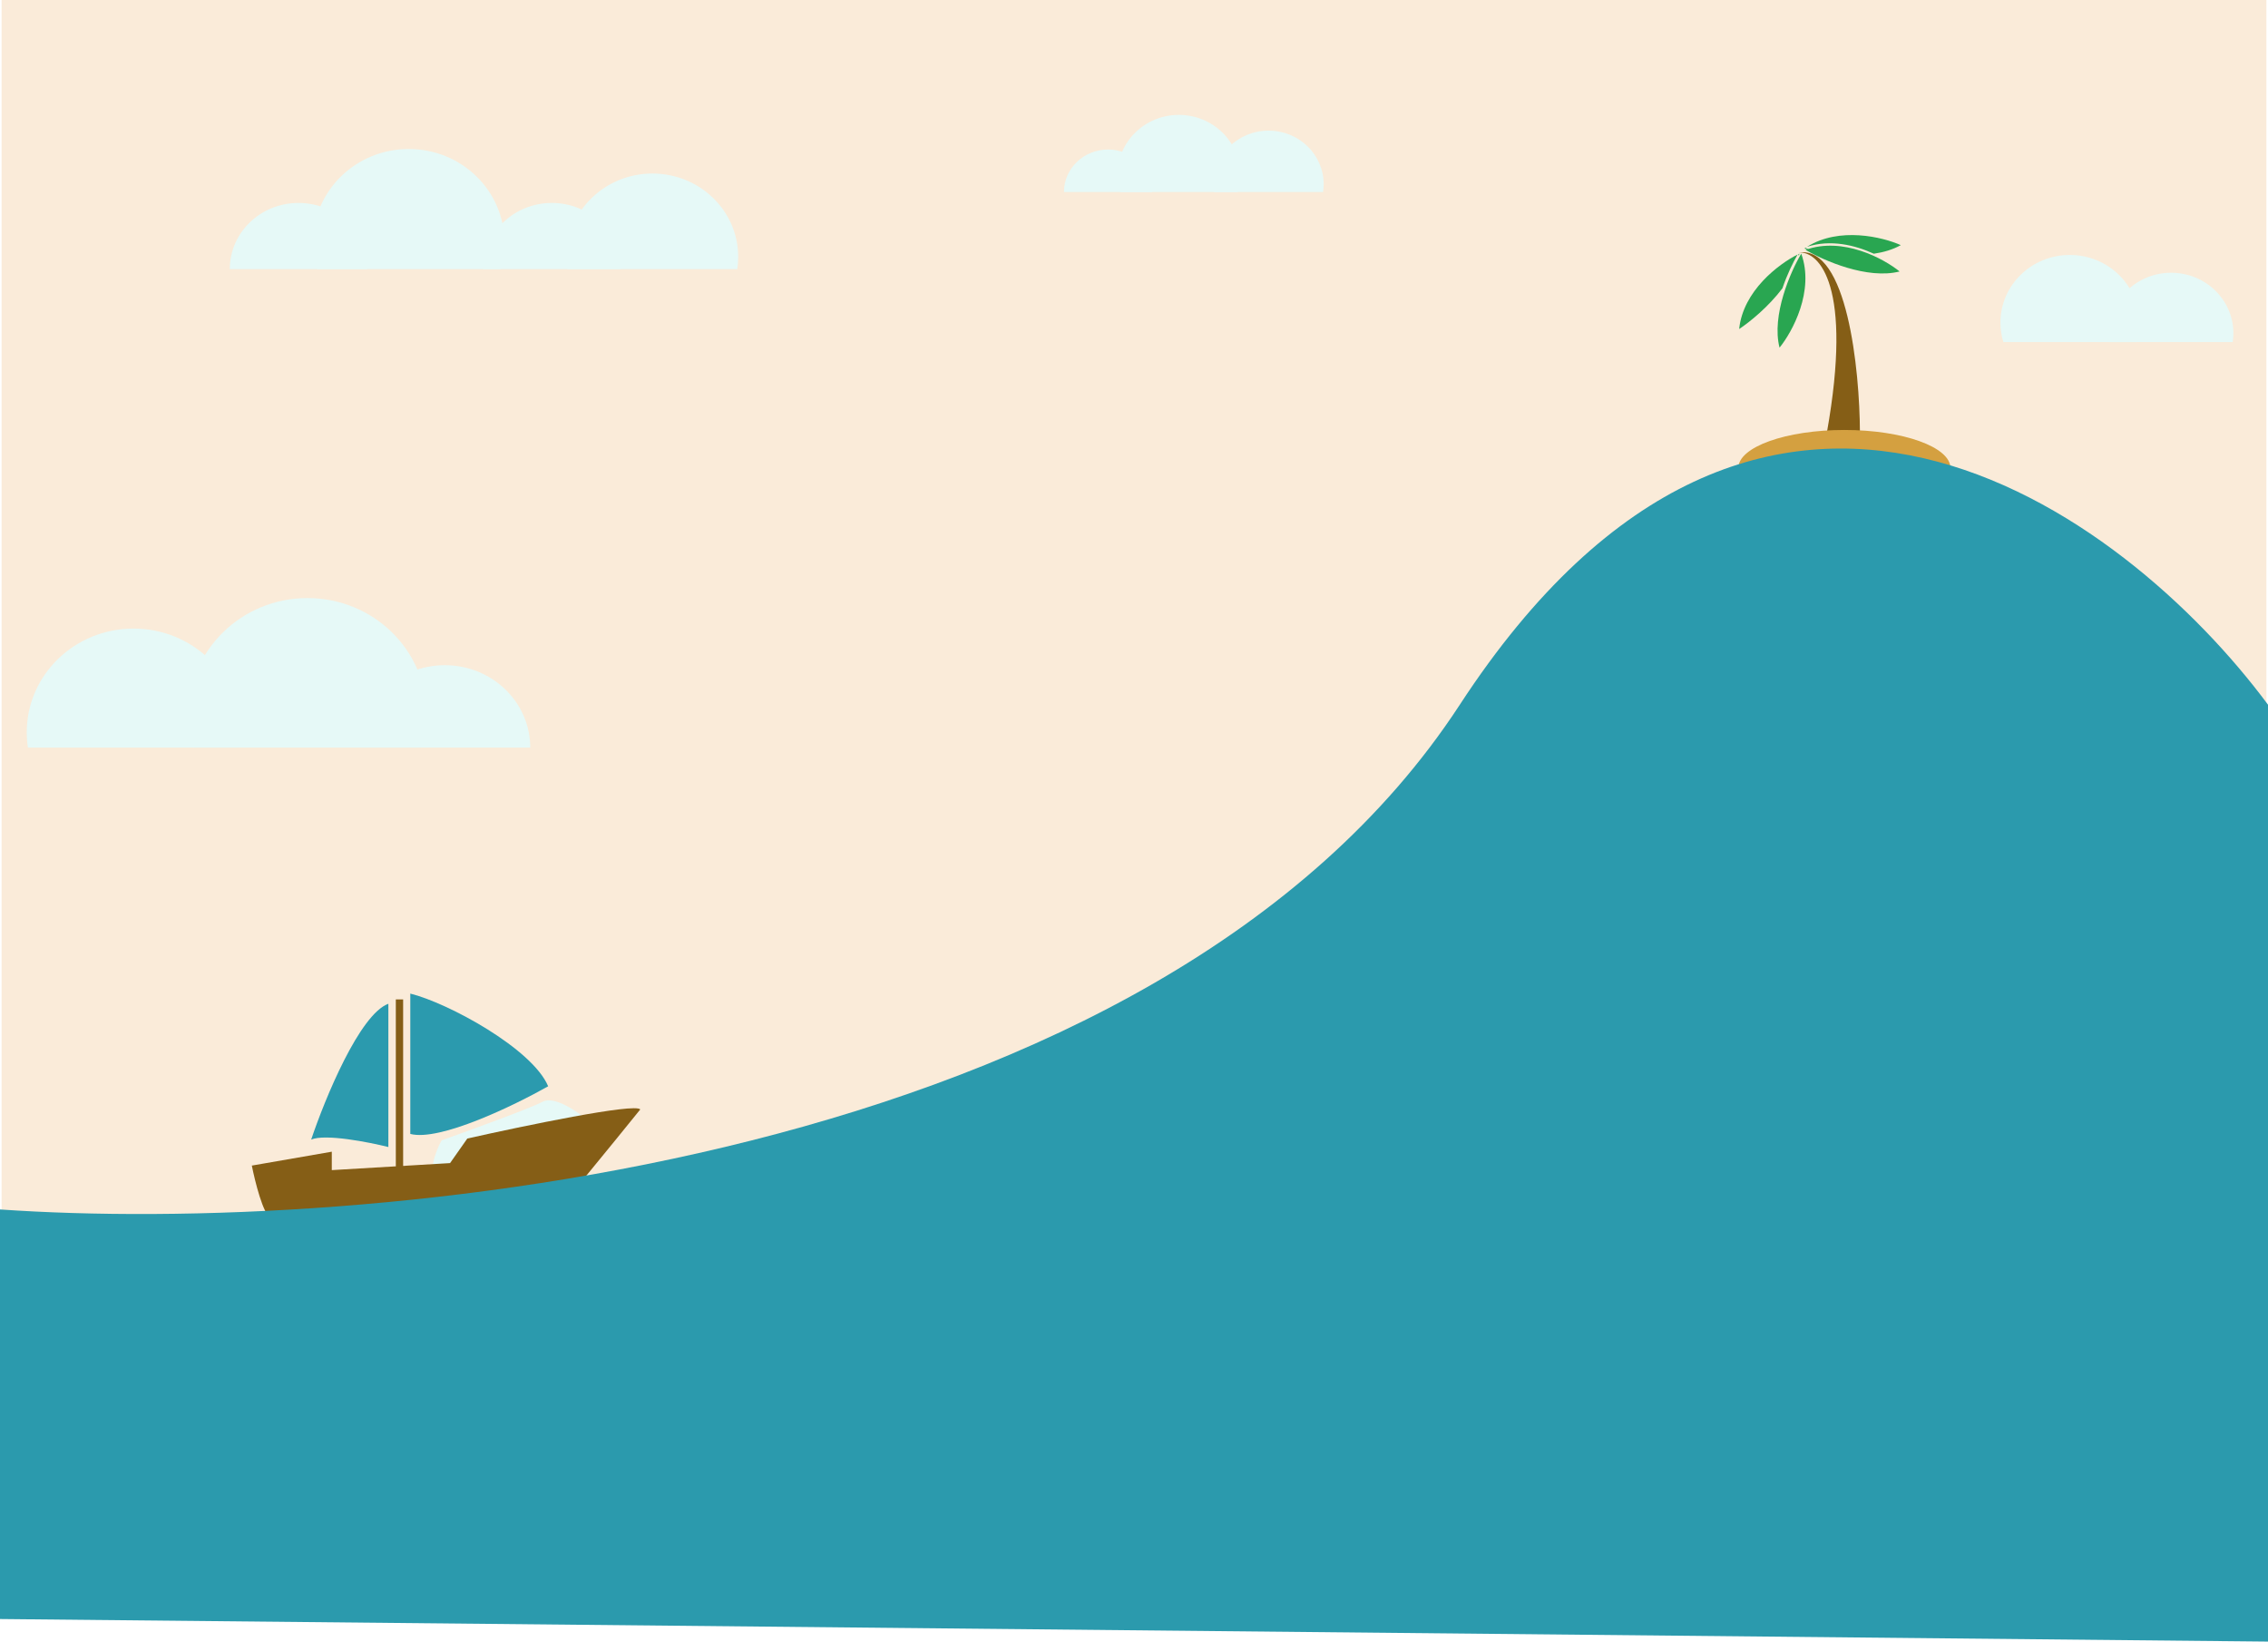
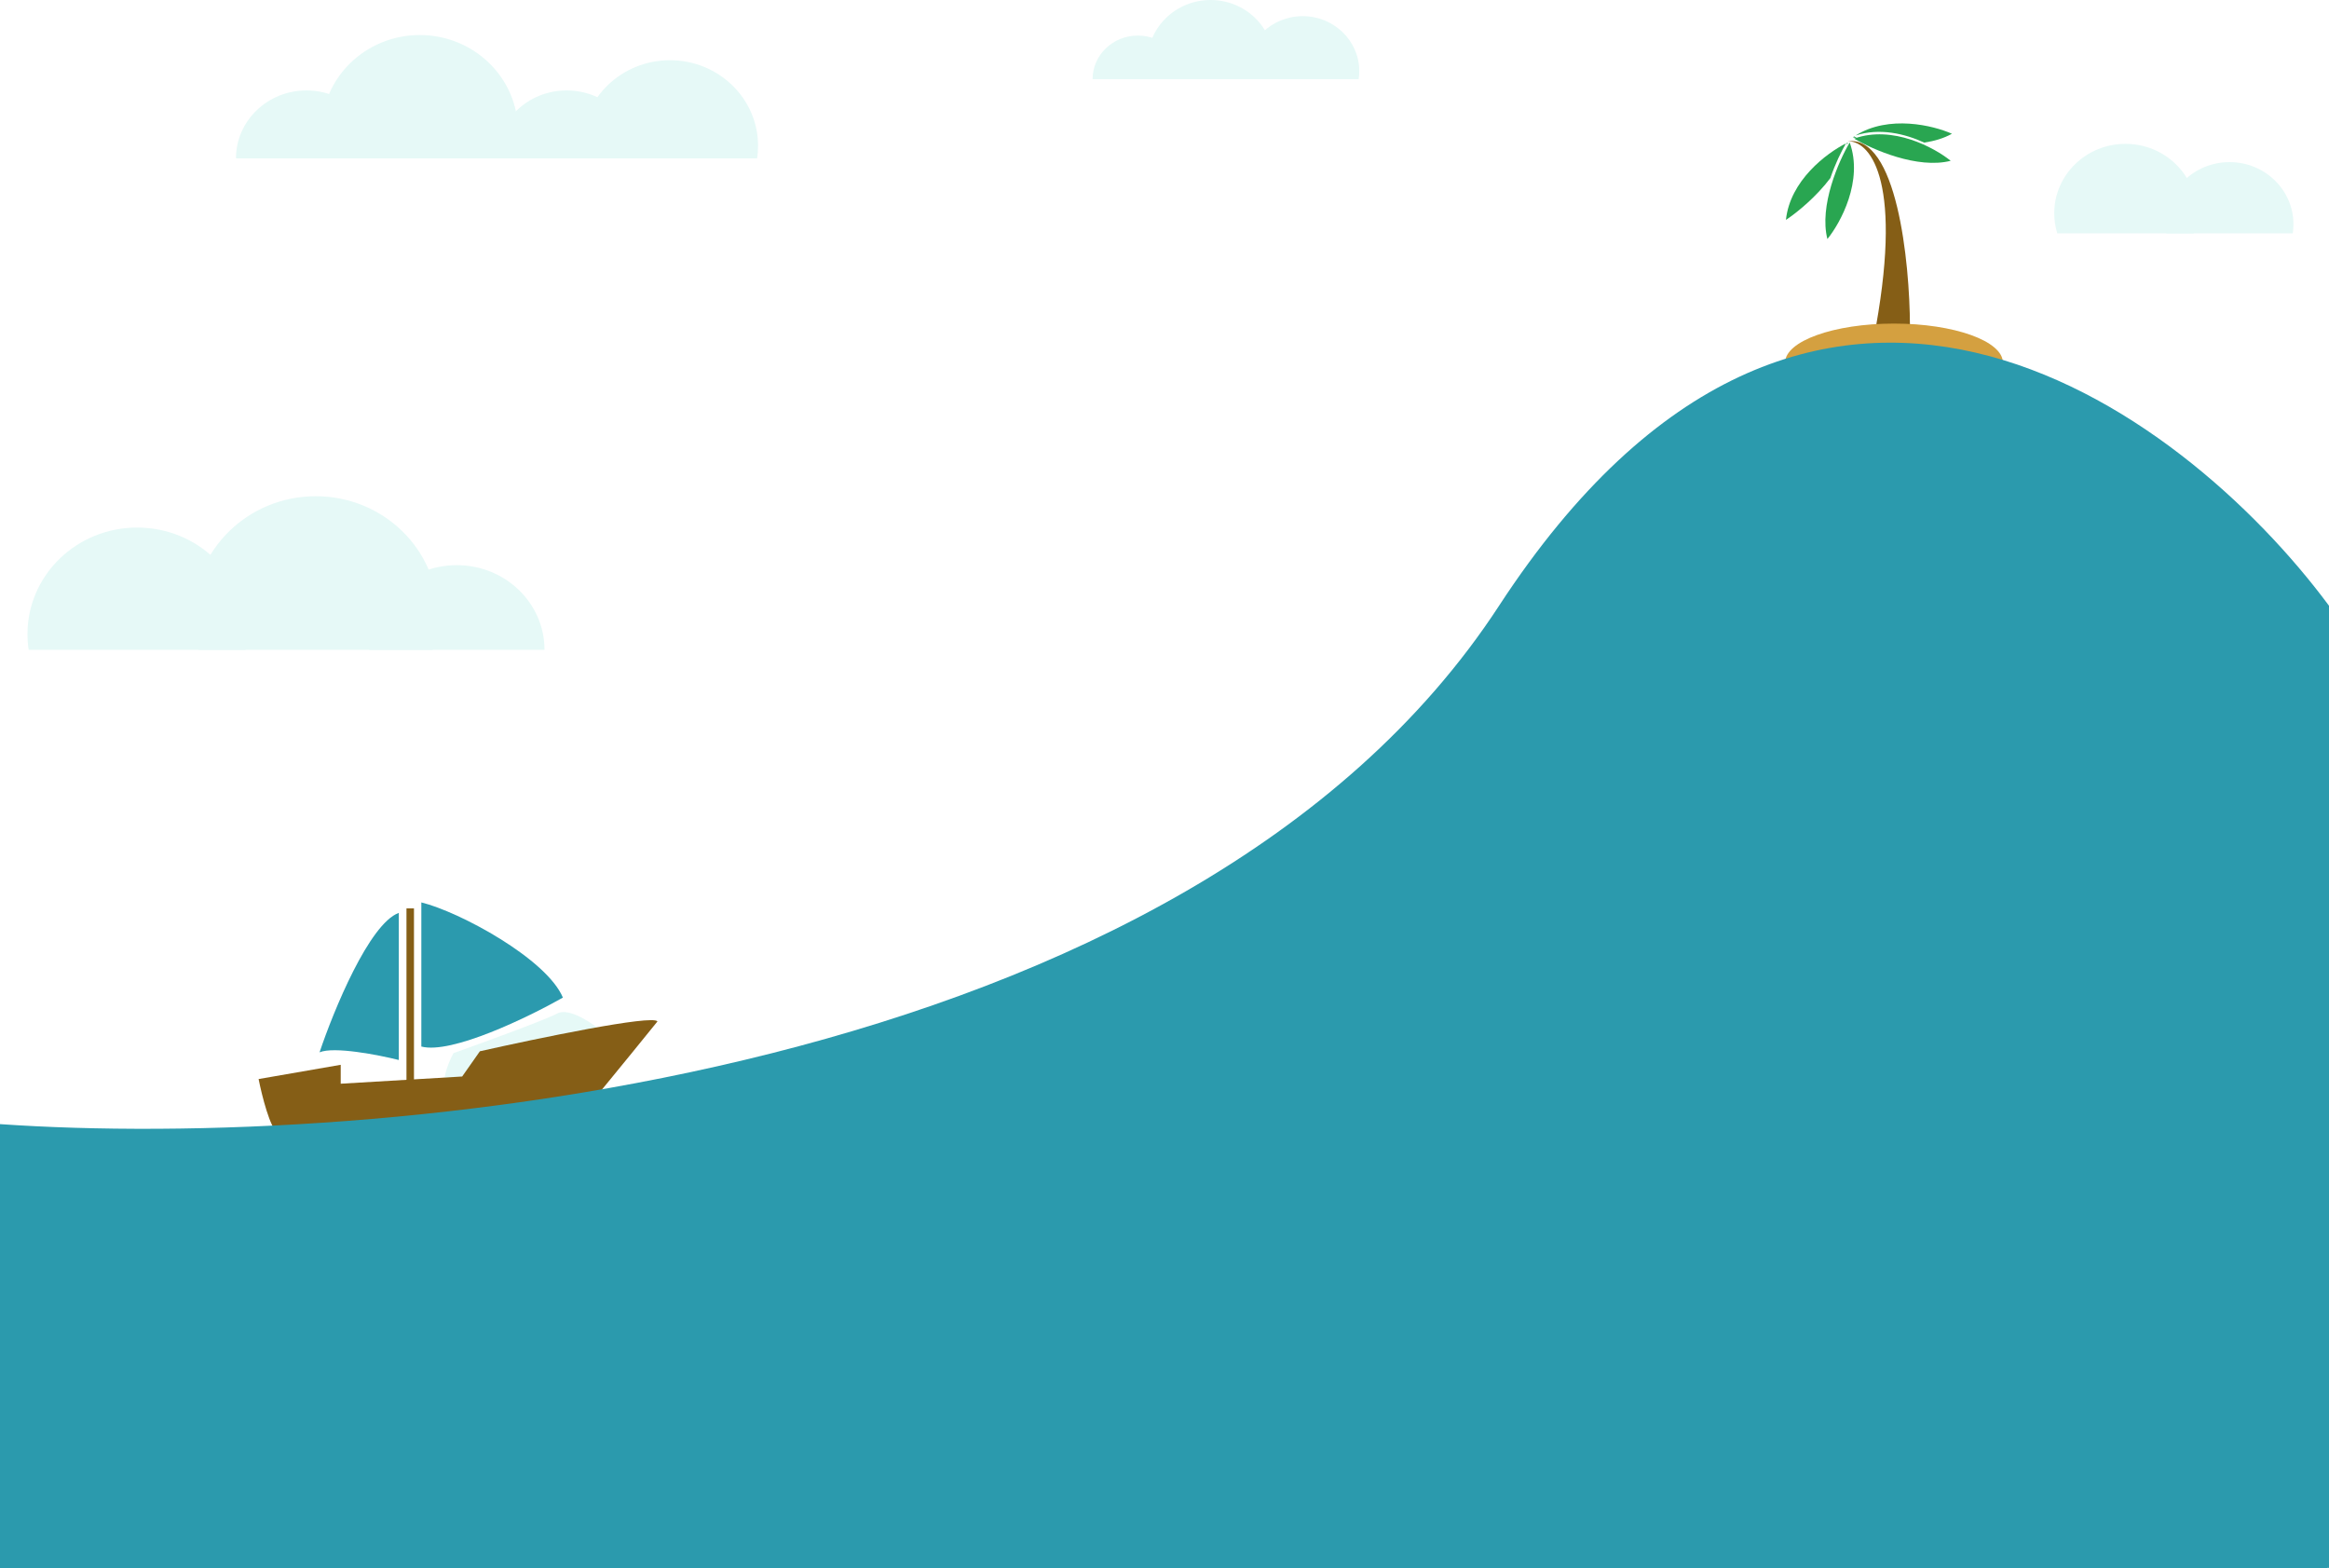
- <svg xmlns="http://www.w3.org/2000/svg" width="2500" height="1810" viewBox="0 0 2500 1810" fill="none">
-   <rect x="1.735" width="2496.53" height="1670.71" fill="#FAEBD9" />
-   <path d="M2050.19 476.596C2041.63 473.855 2022.36 475.454 2013.79 476.596C2042.57 314.889 2005.23 277.031 1982.96 278.316C2036.06 270.779 2049.91 407.362 2050.19 476.596Z" fill="#855E16" />
-   <path d="M2093.91 299.242C2076.51 285.117 2031.41 260.576 1990.27 275.413C2010.01 287.149 2058.37 308.344 2093.91 299.242Z" fill="#29A651" />
-   <path fill-rule="evenodd" clip-rule="evenodd" d="M1991.86 272.065C2027.51 249.645 2075.33 261.301 2095.25 270.205C2086.51 275.118 2076.26 278.093 2065.53 279.695C2044.79 270.197 2017.66 263.6 1991.86 272.065ZM1990.31 273.068C1989.86 273.366 1989.42 273.668 1988.97 273.977C1990.63 274.443 1992.45 274.919 1994.42 275.393C1992.94 274.589 1991.57 273.811 1990.31 273.068Z" fill="#29A651" />
-   <path d="M1961.57 383.213C1975.72 365.825 2000.31 320.761 1985.51 279.601C1973.76 299.326 1952.51 347.664 1961.57 383.213Z" fill="#29A651" />
-   <path fill-rule="evenodd" clip-rule="evenodd" d="M1982.27 280.17C1982.67 279.973 1983.06 279.783 1983.45 279.601C1983.29 280.425 1983.1 281.247 1982.91 282.069C1982.7 281.435 1982.49 280.802 1982.27 280.17ZM1981.51 280.548C1960.64 291.036 1921.39 320.518 1917.07 362.682C1929.13 354.669 1949.52 338.028 1964.74 317.805C1969.95 302.534 1976.5 289.121 1981.51 280.548Z" fill="#29A651" />
-   <ellipse cx="2033.06" cy="515.93" rx="116.912" ry="41.968" fill="#D4A040" />
-   <rect width="8.057" height="186.932" transform="matrix(-1 0 0 1 444.373 1101.67)" fill="#855E16" />
-   <path d="M598.206 1214.43C611.072 1207.5 637.582 1225.93 649.229 1236.02C598.769 1262.06 494.784 1311.97 482.525 1303.28C470.266 1294.59 480.263 1268.81 486.794 1257.01C518.571 1245.7 585.341 1221.36 598.206 1214.43Z" fill="#E6F9F7" />
-   <path d="M608.905 1339.96C613.675 1336.35 675.46 1260.46 705.755 1222.96C700.341 1215.48 576.407 1241.23 515.117 1255.03L496.102 1282.1L365.733 1289.84V1269.53L277.585 1284.84C281.077 1302.41 290.09 1338.51 298.212 1342.37C308.364 1347.21 602.943 1344.47 608.905 1339.96Z" fill="#855E16" />
-   <path d="M428.098 1264.39V1106.46C396.384 1118.06 358.159 1211.1 343.012 1256.17C358.482 1249.59 406.182 1258.91 428.098 1264.39Z" fill="#2B9AAE" />
-   <path d="M452.269 1095.25V1249.95C484.628 1258.46 567.06 1218.47 604.232 1197.42C586.828 1155.9 493.631 1105.45 452.269 1095.25Z" fill="#2B9AAE" />
-   <path d="M1609.13 776.814C1942.92 265.423 2342.12 563.734 2500 776.814V1809.54L0 1784.68V1333.21C397.293 1360.83 1275.33 1288.2 1609.13 776.814Z" fill="#2B9AAD" />
-   <path fill-rule="evenodd" clip-rule="evenodd" d="M1458.4 211.659C1458.83 208.827 1459.06 205.931 1459.06 202.984C1459.06 170.406 1431.87 143.997 1398.33 143.997C1364.8 143.997 1337.61 170.406 1337.61 202.984C1337.61 205.931 1337.84 208.827 1338.26 211.659H1458.4Z" fill="#E6F9F7" />
-   <path fill-rule="evenodd" clip-rule="evenodd" d="M1269.95 211.659L1172.8 211.659C1172.8 185.788 1194.55 164.816 1221.37 164.816C1248.2 164.816 1269.95 185.788 1269.95 211.659Z" fill="#E6F9F7" />
-   <path fill-rule="evenodd" clip-rule="evenodd" d="M1364.23 211.659C1366.1 205.618 1367.11 199.211 1367.11 192.575C1367.11 156.164 1336.81 126.648 1299.44 126.648C1262.08 126.648 1231.78 156.164 1231.78 192.575C1231.78 199.211 1232.79 205.618 1234.66 211.659H1364.23Z" fill="#E6F9F7" />
-   <path fill-rule="evenodd" clip-rule="evenodd" d="M812.708 296.669C813.377 292.26 813.724 287.748 813.724 283.158C813.724 232.416 771.379 191.281 719.145 191.281C666.91 191.281 624.566 232.416 624.566 283.158C624.566 287.748 624.913 292.26 625.582 296.669H812.708Z" fill="#E6F9F7" />
-   <path fill-rule="evenodd" clip-rule="evenodd" d="M404.622 296.669C404.622 256.374 370.747 223.708 328.959 223.708C287.172 223.708 253.296 256.374 253.296 296.669H404.622Z" fill="#E6F9F7" />
-   <path fill-rule="evenodd" clip-rule="evenodd" d="M683.942 296.669C683.942 256.374 650.067 223.708 608.279 223.708C566.492 223.708 532.616 256.374 532.616 296.669H683.942Z" fill="#E6F9F7" />
-   <path fill-rule="evenodd" clip-rule="evenodd" d="M551.465 296.669C554.381 287.26 555.948 277.28 555.948 266.944C555.948 210.233 508.764 164.259 450.56 164.259C392.356 164.259 345.173 210.233 345.173 266.944C345.173 277.28 346.74 287.26 349.656 296.669H551.465Z" fill="#E6F9F7" />
-   <path fill-rule="evenodd" clip-rule="evenodd" d="M2461.1 377.097C2461.58 373.899 2461.83 370.626 2461.83 367.297C2461.83 330.492 2431.12 300.655 2393.23 300.655C2355.34 300.655 2324.63 330.492 2324.63 367.297C2324.63 370.626 2324.88 373.899 2325.37 377.097H2461.1Z" fill="#E6F9F7" />
-   <path fill-rule="evenodd" clip-rule="evenodd" d="M2354.7 377.097C2356.81 370.272 2357.95 363.034 2357.95 355.537C2357.95 314.401 2323.73 281.055 2281.51 281.055C2239.29 281.055 2205.07 314.401 2205.07 355.537C2205.07 363.034 2206.2 370.272 2208.32 377.097H2354.7Z" fill="#E6F9F7" />
-   <path fill-rule="evenodd" clip-rule="evenodd" d="M30.758 824.081C29.925 818.592 29.494 812.976 29.494 807.263C29.494 744.102 82.201 692.9 147.219 692.9C212.237 692.9 264.945 744.102 264.945 807.263C264.945 812.976 264.514 818.592 263.681 824.081H30.758Z" fill="#E6F9F7" />
-   <path fill-rule="evenodd" clip-rule="evenodd" d="M396.125 824.08H584.486C584.486 773.924 542.32 733.263 490.306 733.263C438.291 733.263 396.125 773.924 396.125 824.08Z" fill="#E6F9F7" />
-   <path fill-rule="evenodd" clip-rule="evenodd" d="M213.344 824.081C209.715 812.368 207.764 799.947 207.764 787.081C207.764 716.49 266.495 659.264 338.944 659.264C411.393 659.264 470.124 716.49 470.124 787.081C470.124 799.947 468.173 812.368 464.544 824.081H213.344Z" fill="#E6F9F7" />
+ <svg xmlns="http://www.w3.org/2000/svg" width="2500" height="1683" viewBox="0 0 2500 1683" fill="none">
+   <path d="M2050.19 349.948C2041.63 347.207 2022.36 348.806 2013.79 349.948C2042.57 188.241 2005.23 150.383 1982.96 151.668C2036.06 144.131 2049.91 280.714 2050.19 349.948Z" fill="#855E16" />
+   <path d="M2093.91 172.594C2076.51 158.469 2031.41 133.928 1990.27 148.765C2010.01 160.501 2058.37 181.696 2093.91 172.594Z" fill="#29A651" />
+   <path fill-rule="evenodd" clip-rule="evenodd" d="M1991.86 145.417C2027.51 122.997 2075.33 134.653 2095.25 143.557C2086.51 148.47 2076.26 151.445 2065.53 153.048C2044.79 143.549 2017.66 136.952 1991.86 145.417ZM1990.31 146.421C1989.86 146.718 1989.42 147.02 1988.97 147.329C1990.63 147.795 1992.45 148.271 1994.42 148.745C1992.94 147.941 1991.57 147.163 1990.31 146.421Z" fill="#29A651" />
+   <path d="M1961.57 256.565C1975.72 239.177 2000.31 194.113 1985.51 152.953C1973.76 172.678 1952.51 221.016 1961.57 256.565Z" fill="#29A651" />
+   <path fill-rule="evenodd" clip-rule="evenodd" d="M1982.27 153.522C1982.67 153.325 1983.06 153.135 1983.45 152.953C1983.29 153.777 1983.1 154.599 1982.91 155.421C1982.7 154.787 1982.49 154.154 1982.27 153.522ZM1981.51 153.9C1960.64 164.388 1921.39 193.871 1917.07 236.034C1929.13 228.022 1949.52 211.38 1964.74 191.157C1969.95 175.886 1976.5 162.474 1981.51 153.9Z" fill="#29A651" />
+   <ellipse cx="2033.06" cy="389.282" rx="116.912" ry="41.968" fill="#D4A040" />
+   <rect width="8.057" height="186.932" transform="matrix(-1 0 0 1 444.373 975.018)" fill="#855E16" />
+   <path d="M598.206 1087.78C611.072 1080.85 637.582 1099.29 649.229 1109.37C598.769 1135.42 494.783 1185.33 482.525 1176.63C470.266 1167.94 480.263 1142.16 486.794 1130.36C518.57 1119.06 585.34 1094.72 598.206 1087.78Z" fill="#E6F9F7" />
+   <path d="M608.905 1213.31C613.675 1209.7 675.46 1133.81 705.755 1096.31C700.341 1088.84 576.407 1114.58 515.117 1128.38L496.102 1155.46L365.733 1163.19V1142.89L277.585 1158.19C281.077 1175.76 290.09 1211.86 298.212 1215.72C308.364 1220.56 602.943 1217.82 608.905 1213.31Z" fill="#855E16" />
+   <path d="M428.098 1137.74V979.814C396.384 991.417 358.159 1084.45 343.011 1129.52C358.482 1122.95 406.181 1132.26 428.098 1137.74Z" fill="#2B9AAE" />
+   <path d="M452.269 968.599V1123.3C484.628 1131.81 567.061 1091.82 604.232 1070.77C586.828 1029.26 493.631 978.805 452.269 968.599Z" fill="#2B9AAE" />
+   <path d="M1609.13 650.166C1942.92 138.775 2342.12 437.086 2500 650.166V1682.89L0 1658.04V1206.57C397.293 1234.18 1275.33 1161.56 1609.13 650.166Z" fill="#2B9AAD" />
+   <path fill-rule="evenodd" clip-rule="evenodd" d="M1458.4 85.01C1458.83 82.179 1459.06 79.283 1459.06 76.336C1459.06 43.758 1431.87 17.349 1398.33 17.349C1364.8 17.349 1337.61 43.758 1337.61 76.336C1337.61 79.283 1337.84 82.179 1338.26 85.01H1458.4Z" fill="#E6F9F7" />
+   <path fill-rule="evenodd" clip-rule="evenodd" d="M1269.95 85.01L1172.8 85.01C1172.8 59.14 1194.55 38.168 1221.37 38.168C1248.2 38.168 1269.95 59.14 1269.95 85.01Z" fill="#E6F9F7" />
+   <path fill-rule="evenodd" clip-rule="evenodd" d="M1364.23 85.01C1366.1 78.969 1367.11 72.562 1367.11 65.926C1367.11 29.516 1336.81 0 1299.44 0C1262.08 0 1231.78 29.516 1231.78 65.926C1231.78 72.562 1232.79 78.969 1234.66 85.01H1364.23Z" fill="#E6F9F7" />
+   <path fill-rule="evenodd" clip-rule="evenodd" d="M812.708 170.021C813.377 165.611 813.724 161.1 813.724 156.51C813.724 105.768 771.379 64.633 719.145 64.633C666.91 64.633 624.566 105.768 624.566 156.51C624.566 161.1 624.913 165.611 625.582 170.021H812.708Z" fill="#E6F9F7" />
+   <path fill-rule="evenodd" clip-rule="evenodd" d="M404.622 170.021C404.622 129.726 370.747 97.061 328.959 97.061C287.172 97.061 253.296 129.726 253.296 170.021H404.622Z" fill="#E6F9F7" />
+   <path fill-rule="evenodd" clip-rule="evenodd" d="M683.942 170.021C683.942 129.726 650.067 97.061 608.279 97.061C566.492 97.061 532.616 129.726 532.616 170.021H683.942Z" fill="#E6F9F7" />
+   <path fill-rule="evenodd" clip-rule="evenodd" d="M551.465 170.021C554.381 160.612 555.948 150.632 555.948 140.296C555.948 83.585 508.764 37.611 450.56 37.611C392.356 37.611 345.173 83.585 345.173 140.296C345.173 150.632 346.74 160.612 349.656 170.021H551.465Z" fill="#E6F9F7" />
+   <path fill-rule="evenodd" clip-rule="evenodd" d="M2461.1 250.449C2461.58 247.251 2461.83 243.978 2461.83 240.649C2461.83 203.844 2431.12 174.007 2393.23 174.007C2355.34 174.007 2324.63 203.844 2324.63 240.649C2324.63 243.978 2324.88 247.251 2325.37 250.449H2461.1Z" fill="#E6F9F7" />
+   <path fill-rule="evenodd" clip-rule="evenodd" d="M2354.7 250.449C2356.81 243.624 2357.95 236.386 2357.95 228.889C2357.95 187.753 2323.73 154.407 2281.51 154.407C2239.29 154.407 2205.07 187.753 2205.07 228.889C2205.07 236.386 2206.2 243.624 2208.32 250.449H2354.7Z" fill="#E6F9F7" />
+   <path fill-rule="evenodd" clip-rule="evenodd" d="M30.757 697.432C29.925 691.943 29.493 686.328 29.493 680.614C29.493 617.454 82.201 566.252 147.219 566.252C212.237 566.252 264.945 617.454 264.945 680.614C264.945 686.328 264.514 691.943 263.681 697.432H30.757Z" fill="#E6F9F7" />
+   <path fill-rule="evenodd" clip-rule="evenodd" d="M396.125 697.432H584.486C584.486 647.275 542.32 606.615 490.306 606.615C438.291 606.615 396.125 647.275 396.125 697.432Z" fill="#E6F9F7" />
+   <path fill-rule="evenodd" clip-rule="evenodd" d="M213.344 697.432C209.715 685.72 207.764 673.298 207.764 660.433C207.764 589.842 266.495 532.616 338.944 532.616C411.393 532.616 470.124 589.842 470.124 660.433C470.124 673.298 468.173 685.72 464.544 697.432H213.344Z" fill="#E6F9F7" />
+   <rect y="1494" width="2498" height="189" fill="#2B9AAD" />
</svg>
